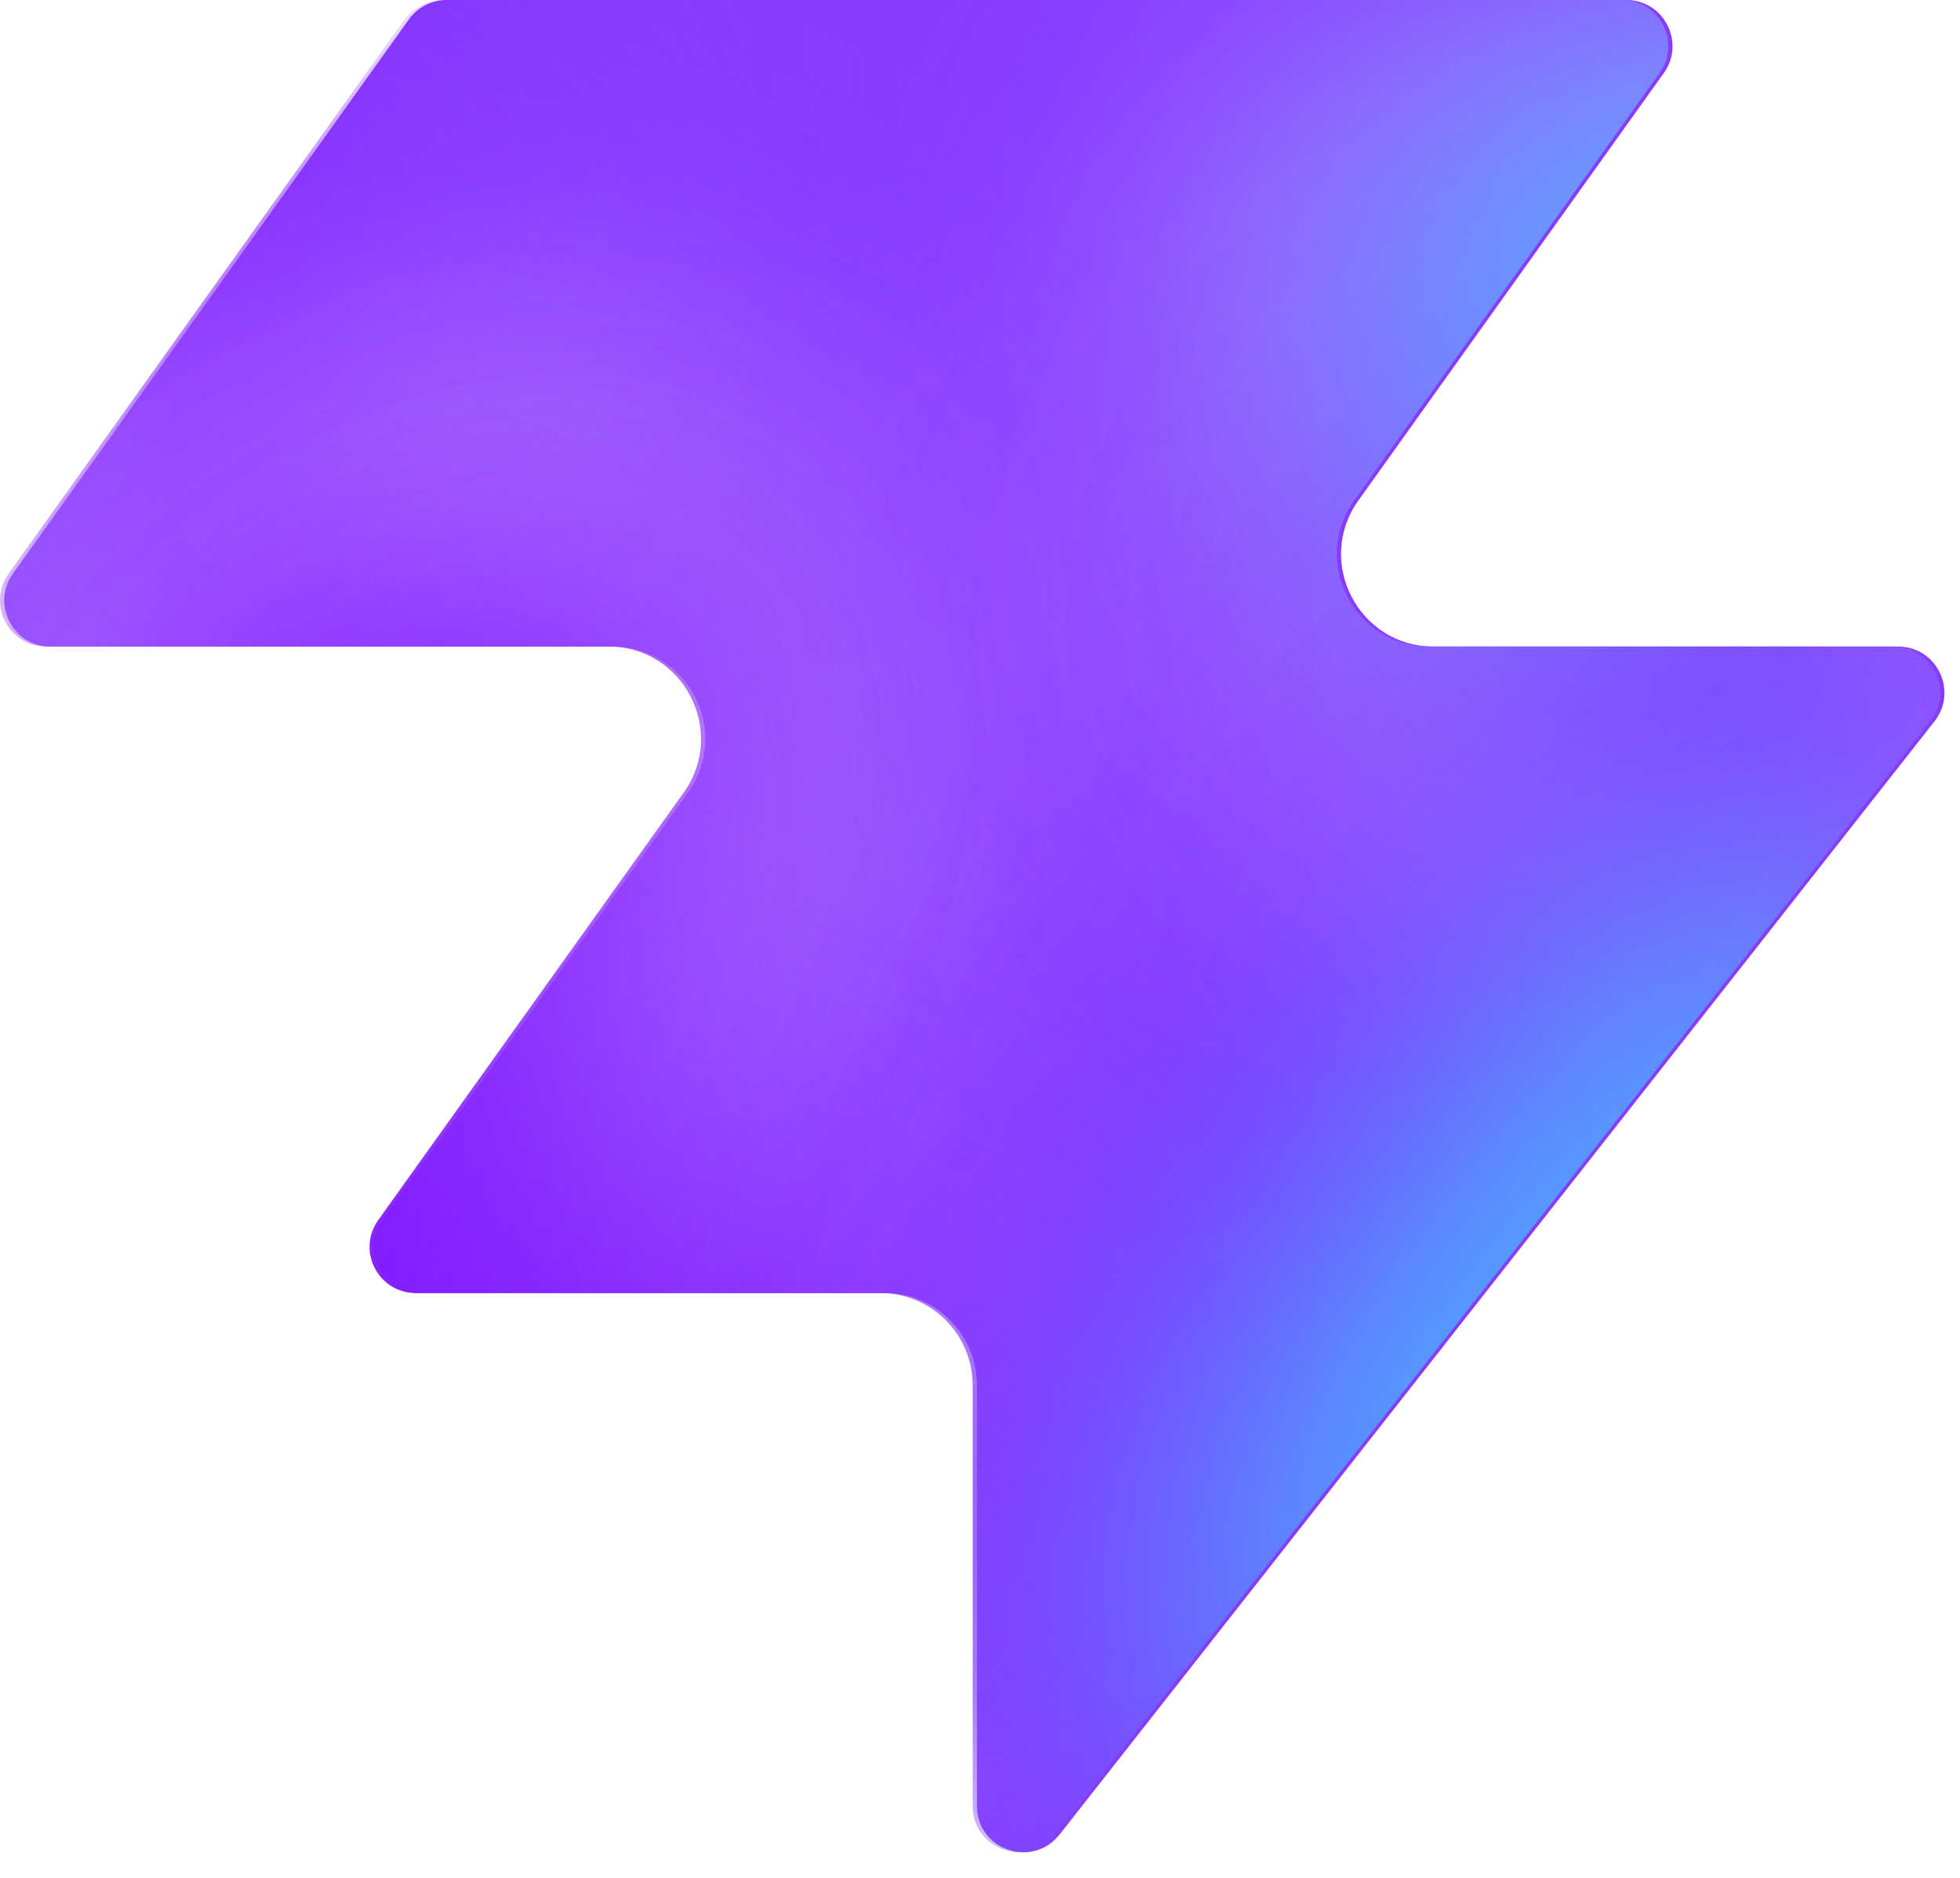
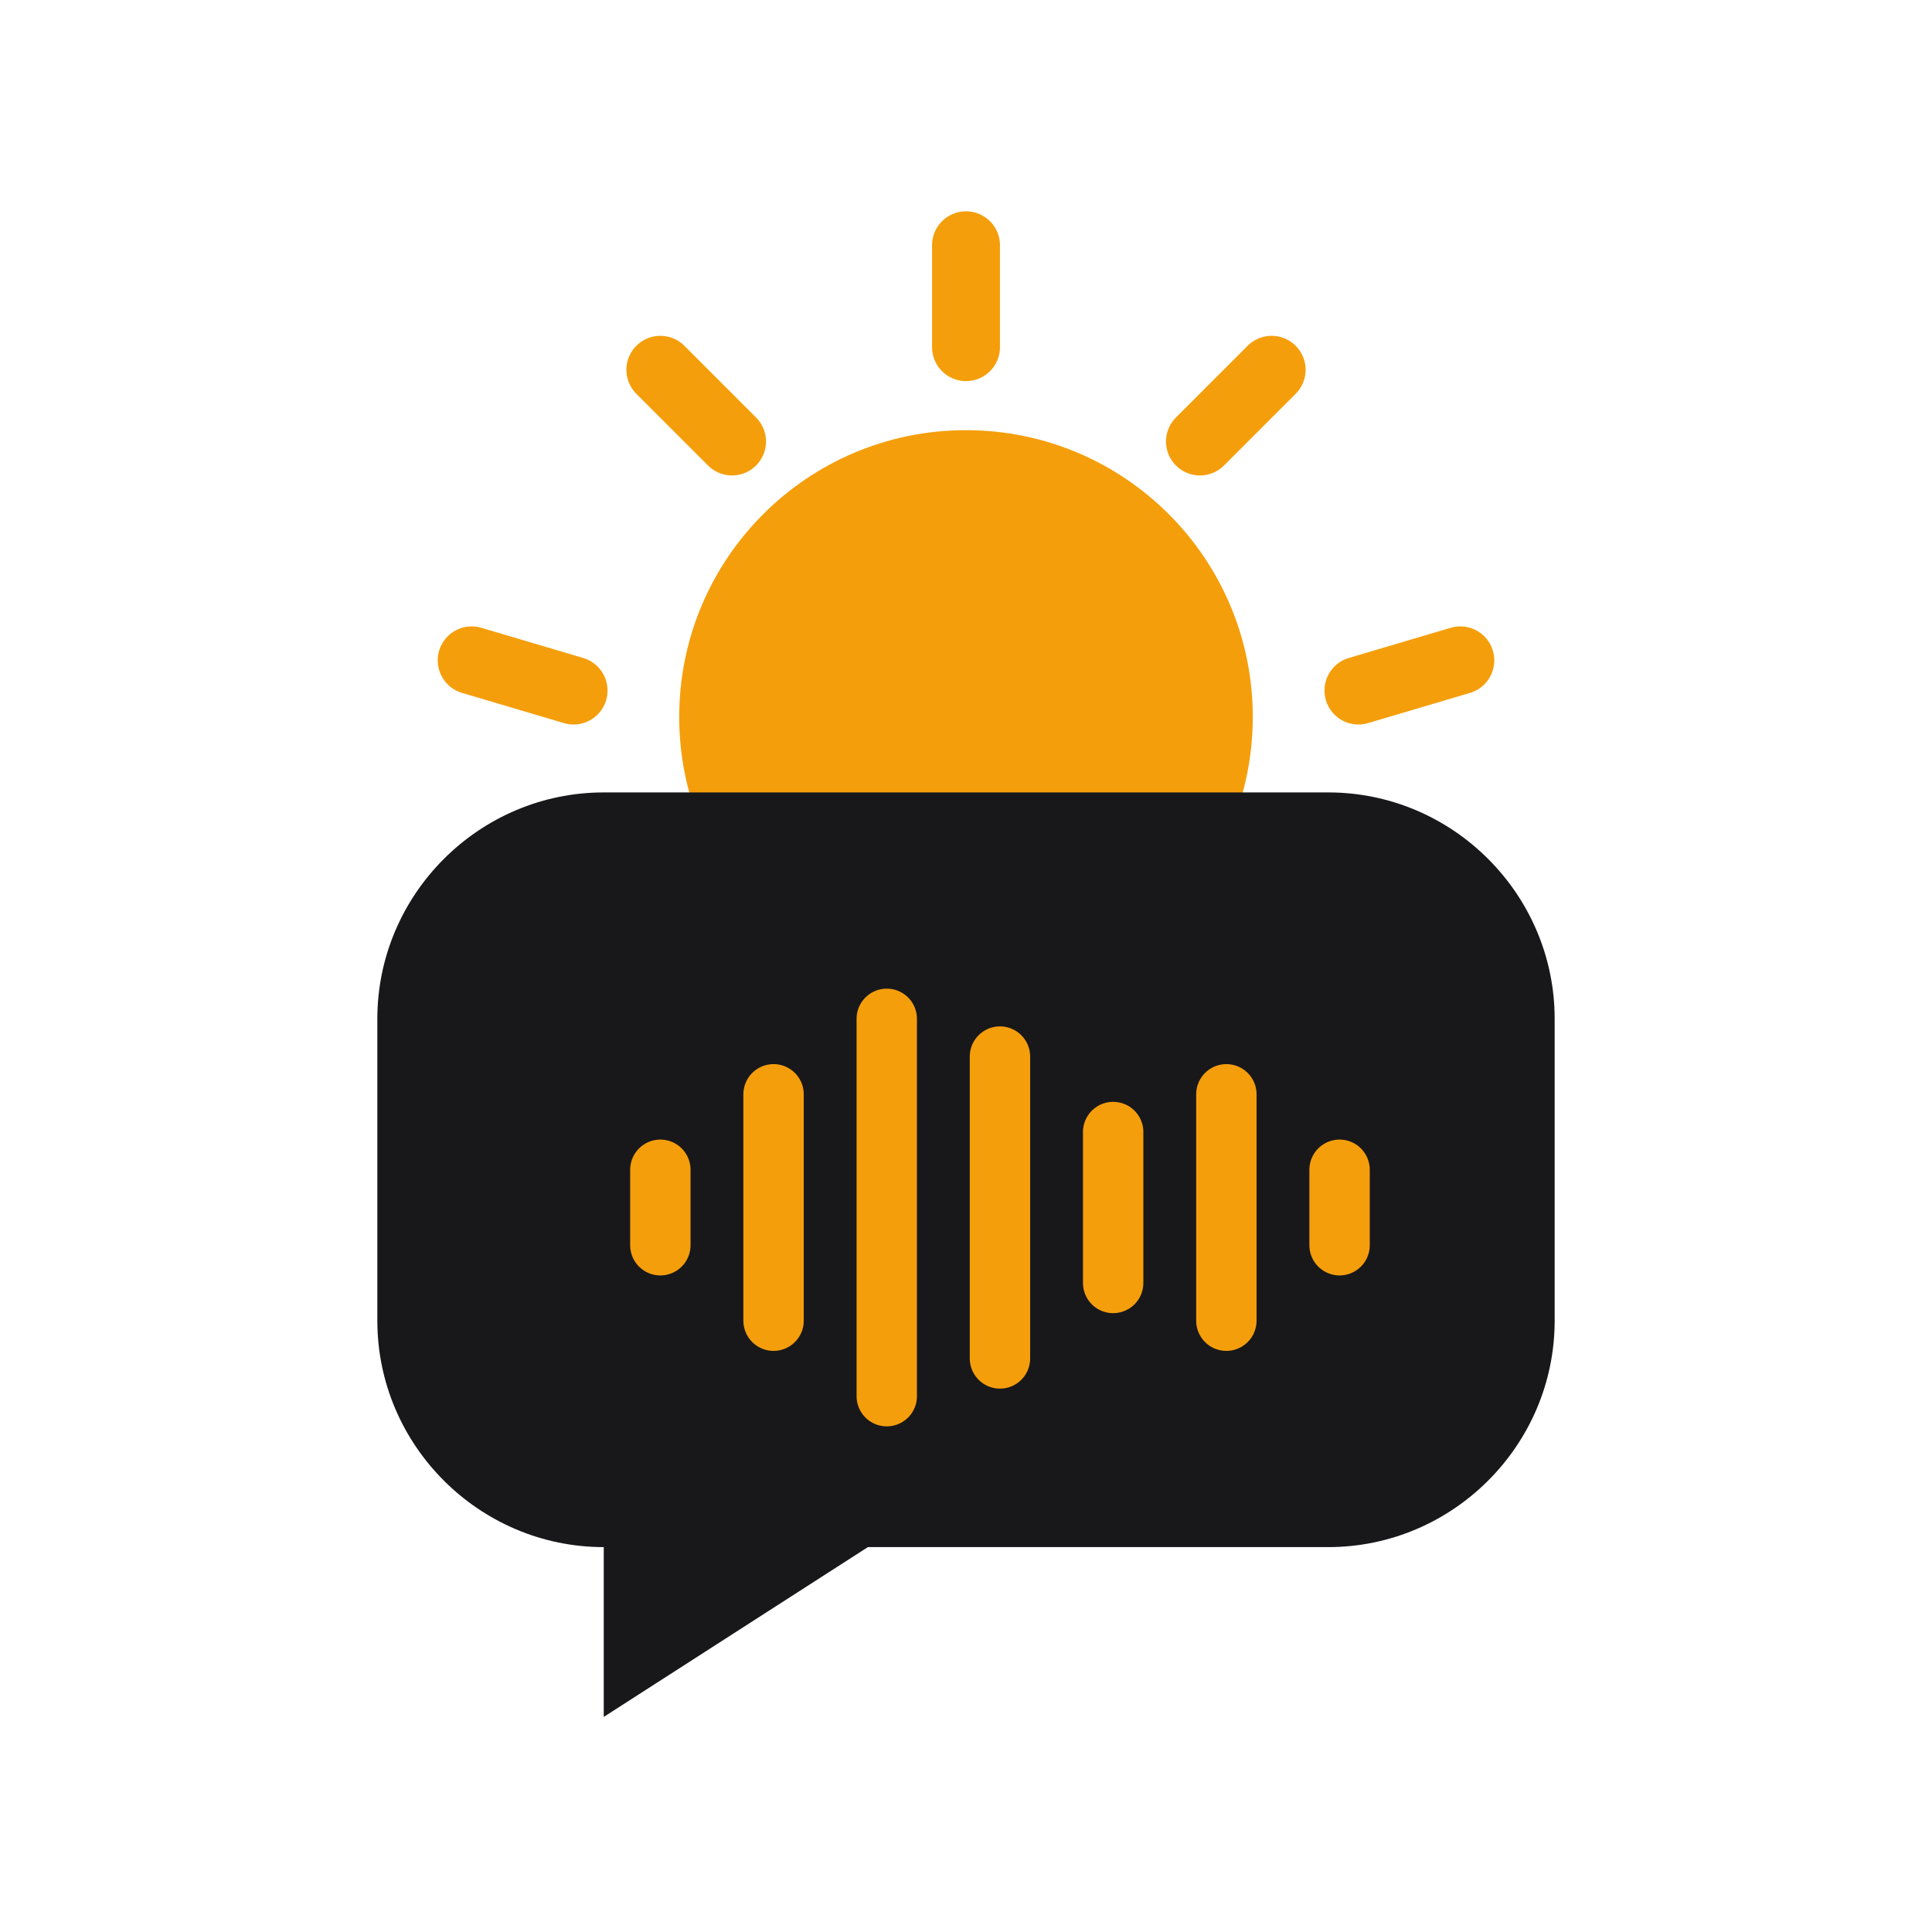
- <svg xmlns="http://www.w3.org/2000/svg" width="48" height="46" fill="none" viewBox="0 0 48 46">
-   <path fill="#863bff" d="M25.946 44.938c-.664.845-2.021.375-2.021-.698V33.937a2.26 2.26 0 0 0-2.262-2.262H10.287c-.92 0-1.456-1.04-.92-1.788l7.48-10.471c1.07-1.497 0-3.578-1.842-3.578H1.237c-.92 0-1.456-1.04-.92-1.788L10.013.474c.214-.297.556-.474.92-.474h28.894c.92 0 1.456 1.04.92 1.788l-7.48 10.471c-1.07 1.498 0 3.579 1.842 3.579h11.377c.943 0 1.473 1.088.89 1.83L25.947 44.94z" style="fill:#863bff;fill:color(display-p3 .525 .23 1);fill-opacity:1" />
-   <mask id="a" width="48" height="46" x="0" y="0" maskUnits="userSpaceOnUse" style="mask-type:alpha">
-     <path fill="#000" d="M25.842 44.938c-.664.844-2.021.375-2.021-.698V33.937a2.26 2.26 0 0 0-2.262-2.262H10.183c-.92 0-1.456-1.04-.92-1.788l7.48-10.471c1.07-1.498 0-3.579-1.842-3.579H1.133c-.92 0-1.456-1.04-.92-1.787L9.91.473c.214-.297.556-.474.92-.474h28.894c.92 0 1.456 1.04.92 1.788l-7.48 10.471c-1.07 1.498 0 3.578 1.842 3.578h11.377c.943 0 1.473 1.088.89 1.832L25.843 44.94z" style="fill:#000;fill-opacity:1" />
-   </mask>
-   <g mask="url(#a)">
-     <g filter="url(#b)">
-       <ellipse cx="5.508" cy="14.704" fill="#ede6ff" rx="5.508" ry="14.704" style="fill:#ede6ff;fill:color(display-p3 .927 .903 1);fill-opacity:1" transform="matrix(.00324 1 1 -.00324 -4.47 31.516)" />
-     </g>
-     <g filter="url(#c)">
-       <ellipse cx="10.399" cy="29.851" fill="#ede6ff" rx="10.399" ry="29.851" style="fill:#ede6ff;fill:color(display-p3 .927 .903 1);fill-opacity:1" transform="matrix(.00324 1 1 -.00324 -39.328 7.883)" />
-     </g>
-     <g filter="url(#d)">
-       <ellipse cx="5.508" cy="30.487" fill="#7e14ff" rx="5.508" ry="30.487" style="fill:#7e14ff;fill:color(display-p3 .492 .077 1);fill-opacity:1" transform="rotate(89.814 -25.913 -14.639)scale(1 -1)" />
-     </g>
-     <g filter="url(#e)">
-       <ellipse cx="5.508" cy="30.599" fill="#7e14ff" rx="5.508" ry="30.599" style="fill:#7e14ff;fill:color(display-p3 .492 .077 1);fill-opacity:1" transform="rotate(89.814 -32.644 -3.334)scale(1 -1)" />
-     </g>
-     <g filter="url(#f)">
-       <ellipse cx="5.508" cy="30.599" fill="#7e14ff" rx="5.508" ry="30.599" style="fill:#7e14ff;fill:color(display-p3 .492 .077 1);fill-opacity:1" transform="matrix(.00324 1 1 -.00324 -34.34 30.47)" />
-     </g>
-     <g filter="url(#g)">
-       <ellipse cx="14.072" cy="22.078" fill="#ede6ff" rx="14.072" ry="22.078" style="fill:#ede6ff;fill:color(display-p3 .927 .903 1);fill-opacity:1" transform="rotate(93.35 24.506 48.493)scale(-1 1)" />
-     </g>
-     <g filter="url(#h)">
-       <ellipse cx="3.47" cy="21.501" fill="#7e14ff" rx="3.47" ry="21.501" style="fill:#7e14ff;fill:color(display-p3 .492 .077 1);fill-opacity:1" transform="rotate(89.009 28.708 47.59)scale(-1 1)" />
-     </g>
-     <g filter="url(#i)">
-       <ellipse cx="3.47" cy="21.501" fill="#7e14ff" rx="3.47" ry="21.501" style="fill:#7e14ff;fill:color(display-p3 .492 .077 1);fill-opacity:1" transform="rotate(89.009 28.708 47.59)scale(-1 1)" />
-     </g>
-     <g filter="url(#j)">
-       <ellipse cx=".387" cy="8.972" fill="#7e14ff" rx="4.407" ry="29.108" style="fill:#7e14ff;fill:color(display-p3 .492 .077 1);fill-opacity:1" transform="rotate(39.51 .387 8.972)" />
-     </g>
-     <g filter="url(#k)">
-       <ellipse cx="47.523" cy="-6.092" fill="#7e14ff" rx="4.407" ry="29.108" style="fill:#7e14ff;fill:color(display-p3 .492 .077 1);fill-opacity:1" transform="rotate(37.892 47.523 -6.092)" />
-     </g>
-     <g filter="url(#l)">
-       <ellipse cx="41.412" cy="6.333" fill="#47bfff" rx="5.971" ry="9.665" style="fill:#47bfff;fill:color(display-p3 .28 .748 1);fill-opacity:1" transform="rotate(37.892 41.412 6.333)" />
-     </g>
-     <g filter="url(#m)">
-       <ellipse cx="-1.879" cy="38.332" fill="#7e14ff" rx="4.407" ry="29.108" style="fill:#7e14ff;fill:color(display-p3 .492 .077 1);fill-opacity:1" transform="rotate(37.892 -1.88 38.332)" />
-     </g>
-     <g filter="url(#n)">
-       <ellipse cx="-1.879" cy="38.332" fill="#7e14ff" rx="4.407" ry="29.108" style="fill:#7e14ff;fill:color(display-p3 .492 .077 1);fill-opacity:1" transform="rotate(37.892 -1.88 38.332)" />
-     </g>
-     <g filter="url(#o)">
-       <ellipse cx="35.651" cy="29.907" fill="#7e14ff" rx="4.407" ry="29.108" style="fill:#7e14ff;fill:color(display-p3 .492 .077 1);fill-opacity:1" transform="rotate(37.892 35.651 29.907)" />
-     </g>
-     <g filter="url(#p)">
-       <ellipse cx="38.418" cy="32.4" fill="#47bfff" rx="5.971" ry="15.297" style="fill:#47bfff;fill:color(display-p3 .28 .748 1);fill-opacity:1" transform="rotate(37.892 38.418 32.4)" />
-     </g>
+ <svg xmlns="http://www.w3.org/2000/svg" viewBox="0 0 512 512" fill="none">
+   <g stroke="#F59E0B" stroke-width="18" stroke-linecap="round">
+     <line x1="256" y1="65" x2="256" y2="92" />
+     <line x1="175" y1="98" x2="194" y2="117" />
+     <line x1="337" y1="98" x2="318" y2="117" />
+     <line x1="125" y1="175" x2="152" y2="183" />
+     <line x1="387" y1="175" x2="360" y2="183" />
  </g>
-   <defs>
-     <filter id="b" width="60.045" height="41.654" x="-19.77" y="16.149" color-interpolation-filters="sRGB" filterUnits="userSpaceOnUse">
-       <feFlood flood-opacity="0" result="BackgroundImageFix" />
-       <feBlend in="SourceGraphic" in2="BackgroundImageFix" result="shape" />
-       <feGaussianBlur result="effect1_foregroundBlur_2002_17158" stdDeviation="7.659" />
-     </filter>
-     <filter id="c" width="90.34" height="51.437" x="-54.613" y="-7.533" color-interpolation-filters="sRGB" filterUnits="userSpaceOnUse">
-       <feFlood flood-opacity="0" result="BackgroundImageFix" />
-       <feBlend in="SourceGraphic" in2="BackgroundImageFix" result="shape" />
-       <feGaussianBlur result="effect1_foregroundBlur_2002_17158" stdDeviation="7.659" />
-     </filter>
-     <filter id="d" width="79.355" height="29.4" x="-49.64" y="2.03" color-interpolation-filters="sRGB" filterUnits="userSpaceOnUse">
-       <feFlood flood-opacity="0" result="BackgroundImageFix" />
-       <feBlend in="SourceGraphic" in2="BackgroundImageFix" result="shape" />
-       <feGaussianBlur result="effect1_foregroundBlur_2002_17158" stdDeviation="4.596" />
-     </filter>
-     <filter id="e" width="79.579" height="29.4" x="-45.045" y="20.029" color-interpolation-filters="sRGB" filterUnits="userSpaceOnUse">
-       <feFlood flood-opacity="0" result="BackgroundImageFix" />
-       <feBlend in="SourceGraphic" in2="BackgroundImageFix" result="shape" />
-       <feGaussianBlur result="effect1_foregroundBlur_2002_17158" stdDeviation="4.596" />
-     </filter>
-     <filter id="f" width="79.579" height="29.4" x="-43.513" y="21.178" color-interpolation-filters="sRGB" filterUnits="userSpaceOnUse">
-       <feFlood flood-opacity="0" result="BackgroundImageFix" />
-       <feBlend in="SourceGraphic" in2="BackgroundImageFix" result="shape" />
-       <feGaussianBlur result="effect1_foregroundBlur_2002_17158" stdDeviation="4.596" />
-     </filter>
-     <filter id="g" width="74.749" height="58.852" x="15.756" y="-17.901" color-interpolation-filters="sRGB" filterUnits="userSpaceOnUse">
-       <feFlood flood-opacity="0" result="BackgroundImageFix" />
-       <feBlend in="SourceGraphic" in2="BackgroundImageFix" result="shape" />
-       <feGaussianBlur result="effect1_foregroundBlur_2002_17158" stdDeviation="7.659" />
-     </filter>
-     <filter id="h" width="61.377" height="25.362" x="23.548" y="2.284" color-interpolation-filters="sRGB" filterUnits="userSpaceOnUse">
-       <feFlood flood-opacity="0" result="BackgroundImageFix" />
-       <feBlend in="SourceGraphic" in2="BackgroundImageFix" result="shape" />
-       <feGaussianBlur result="effect1_foregroundBlur_2002_17158" stdDeviation="4.596" />
-     </filter>
-     <filter id="i" width="61.377" height="25.362" x="23.548" y="2.284" color-interpolation-filters="sRGB" filterUnits="userSpaceOnUse">
-       <feFlood flood-opacity="0" result="BackgroundImageFix" />
-       <feBlend in="SourceGraphic" in2="BackgroundImageFix" result="shape" />
-       <feGaussianBlur result="effect1_foregroundBlur_2002_17158" stdDeviation="4.596" />
-     </filter>
-     <filter id="j" width="56.045" height="63.649" x="-27.636" y="-22.853" color-interpolation-filters="sRGB" filterUnits="userSpaceOnUse">
-       <feFlood flood-opacity="0" result="BackgroundImageFix" />
-       <feBlend in="SourceGraphic" in2="BackgroundImageFix" result="shape" />
-       <feGaussianBlur result="effect1_foregroundBlur_2002_17158" stdDeviation="4.596" />
-     </filter>
-     <filter id="k" width="54.814" height="64.646" x="20.116" y="-38.415" color-interpolation-filters="sRGB" filterUnits="userSpaceOnUse">
-       <feFlood flood-opacity="0" result="BackgroundImageFix" />
-       <feBlend in="SourceGraphic" in2="BackgroundImageFix" result="shape" />
-       <feGaussianBlur result="effect1_foregroundBlur_2002_17158" stdDeviation="4.596" />
-     </filter>
-     <filter id="l" width="33.541" height="35.313" x="24.641" y="-11.323" color-interpolation-filters="sRGB" filterUnits="userSpaceOnUse">
-       <feFlood flood-opacity="0" result="BackgroundImageFix" />
-       <feBlend in="SourceGraphic" in2="BackgroundImageFix" result="shape" />
-       <feGaussianBlur result="effect1_foregroundBlur_2002_17158" stdDeviation="4.596" />
-     </filter>
-     <filter id="m" width="54.814" height="64.646" x="-29.286" y="6.009" color-interpolation-filters="sRGB" filterUnits="userSpaceOnUse">
-       <feFlood flood-opacity="0" result="BackgroundImageFix" />
-       <feBlend in="SourceGraphic" in2="BackgroundImageFix" result="shape" />
-       <feGaussianBlur result="effect1_foregroundBlur_2002_17158" stdDeviation="4.596" />
-     </filter>
-     <filter id="n" width="54.814" height="64.646" x="-29.286" y="6.009" color-interpolation-filters="sRGB" filterUnits="userSpaceOnUse">
-       <feFlood flood-opacity="0" result="BackgroundImageFix" />
-       <feBlend in="SourceGraphic" in2="BackgroundImageFix" result="shape" />
-       <feGaussianBlur result="effect1_foregroundBlur_2002_17158" stdDeviation="4.596" />
-     </filter>
-     <filter id="o" width="54.814" height="64.646" x="8.244" y="-2.416" color-interpolation-filters="sRGB" filterUnits="userSpaceOnUse">
-       <feFlood flood-opacity="0" result="BackgroundImageFix" />
-       <feBlend in="SourceGraphic" in2="BackgroundImageFix" result="shape" />
-       <feGaussianBlur result="effect1_foregroundBlur_2002_17158" stdDeviation="4.596" />
-     </filter>
-     <filter id="p" width="39.409" height="43.623" x="18.713" y="10.588" color-interpolation-filters="sRGB" filterUnits="userSpaceOnUse">
-       <feFlood flood-opacity="0" result="BackgroundImageFix" />
-       <feBlend in="SourceGraphic" in2="BackgroundImageFix" result="shape" />
-       <feGaussianBlur result="effect1_foregroundBlur_2002_17158" stdDeviation="4.596" />
-     </filter>
-   </defs>
+   <circle cx="256" cy="190" r="76" fill="#F59E0B" />
+   <path d="M 160 210 H 352 C 385 210 412 237 412 270 V 350 C 412 383 385 410 352 410 H 230 L 160 455 V 410 H 160 C 127 410 100 383 100 350 V 270 C 100 237 127 210 160 210 Z" fill="#18181B" />
+   <g stroke="#F59E0B" stroke-width="16" stroke-linecap="round">
+     <line x1="175" y1="310" x2="175" y2="330" />
+     <line x1="205" y1="290" x2="205" y2="350" />
+     <line x1="235" y1="270" x2="235" y2="370" />
+     <line x1="265" y1="280" x2="265" y2="360" />
+     <line x1="295" y1="300" x2="295" y2="340" />
+     <line x1="325" y1="290" x2="325" y2="350" />
+     <line x1="355" y1="310" x2="355" y2="330" />
+   </g>
</svg>
